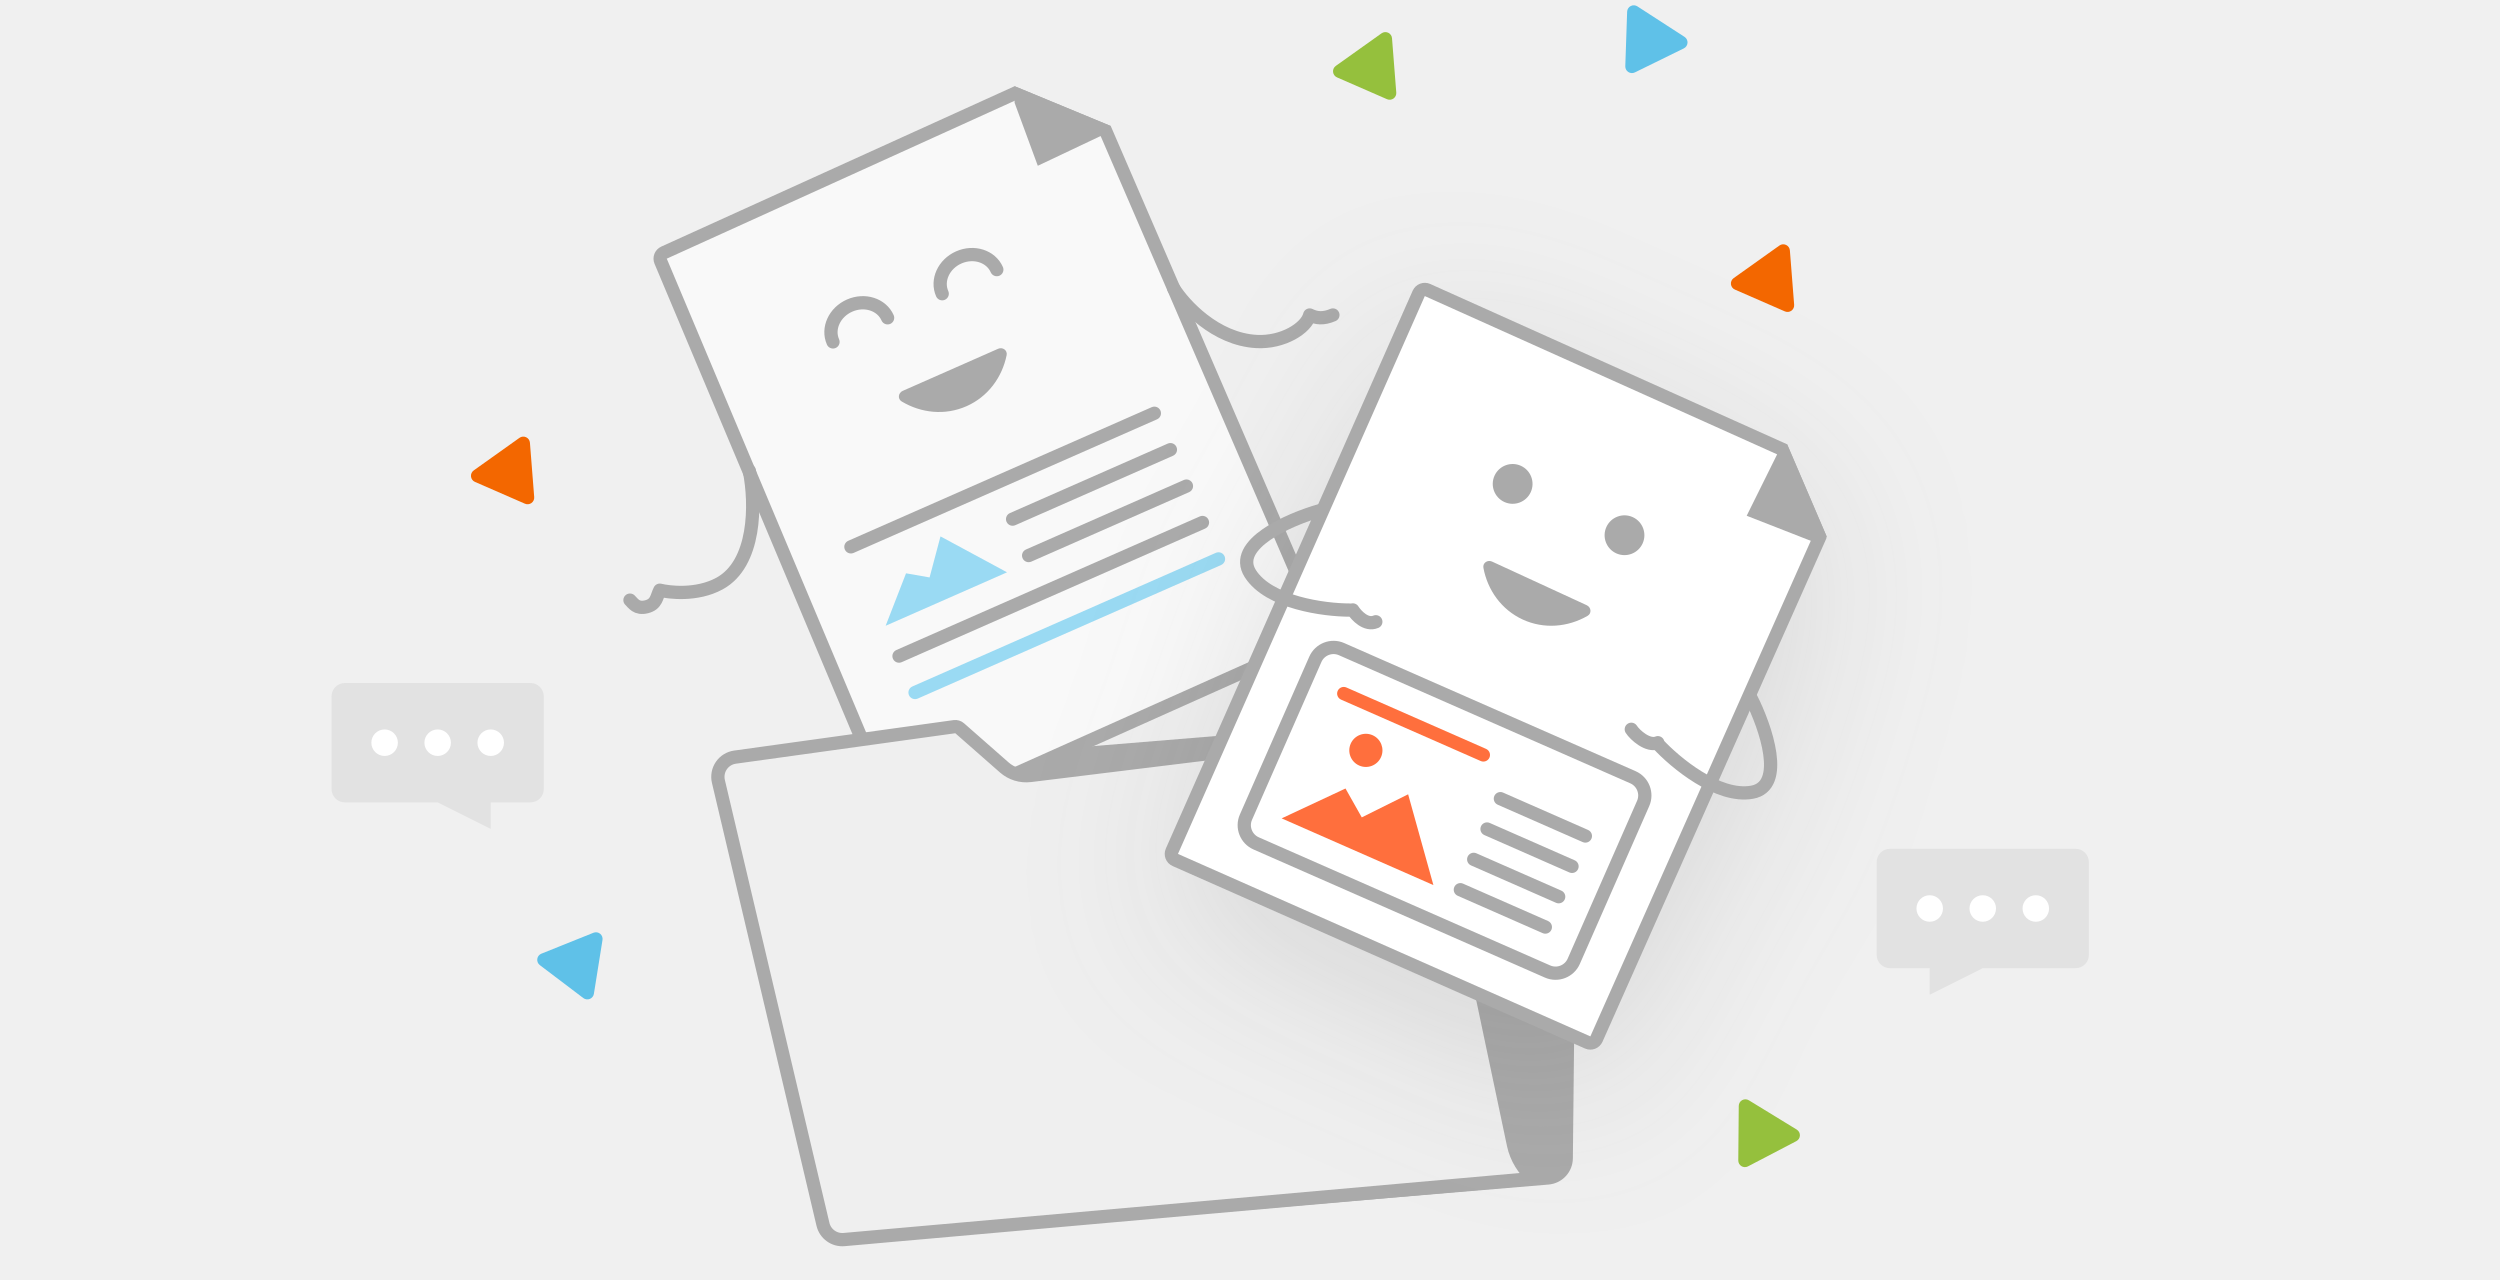
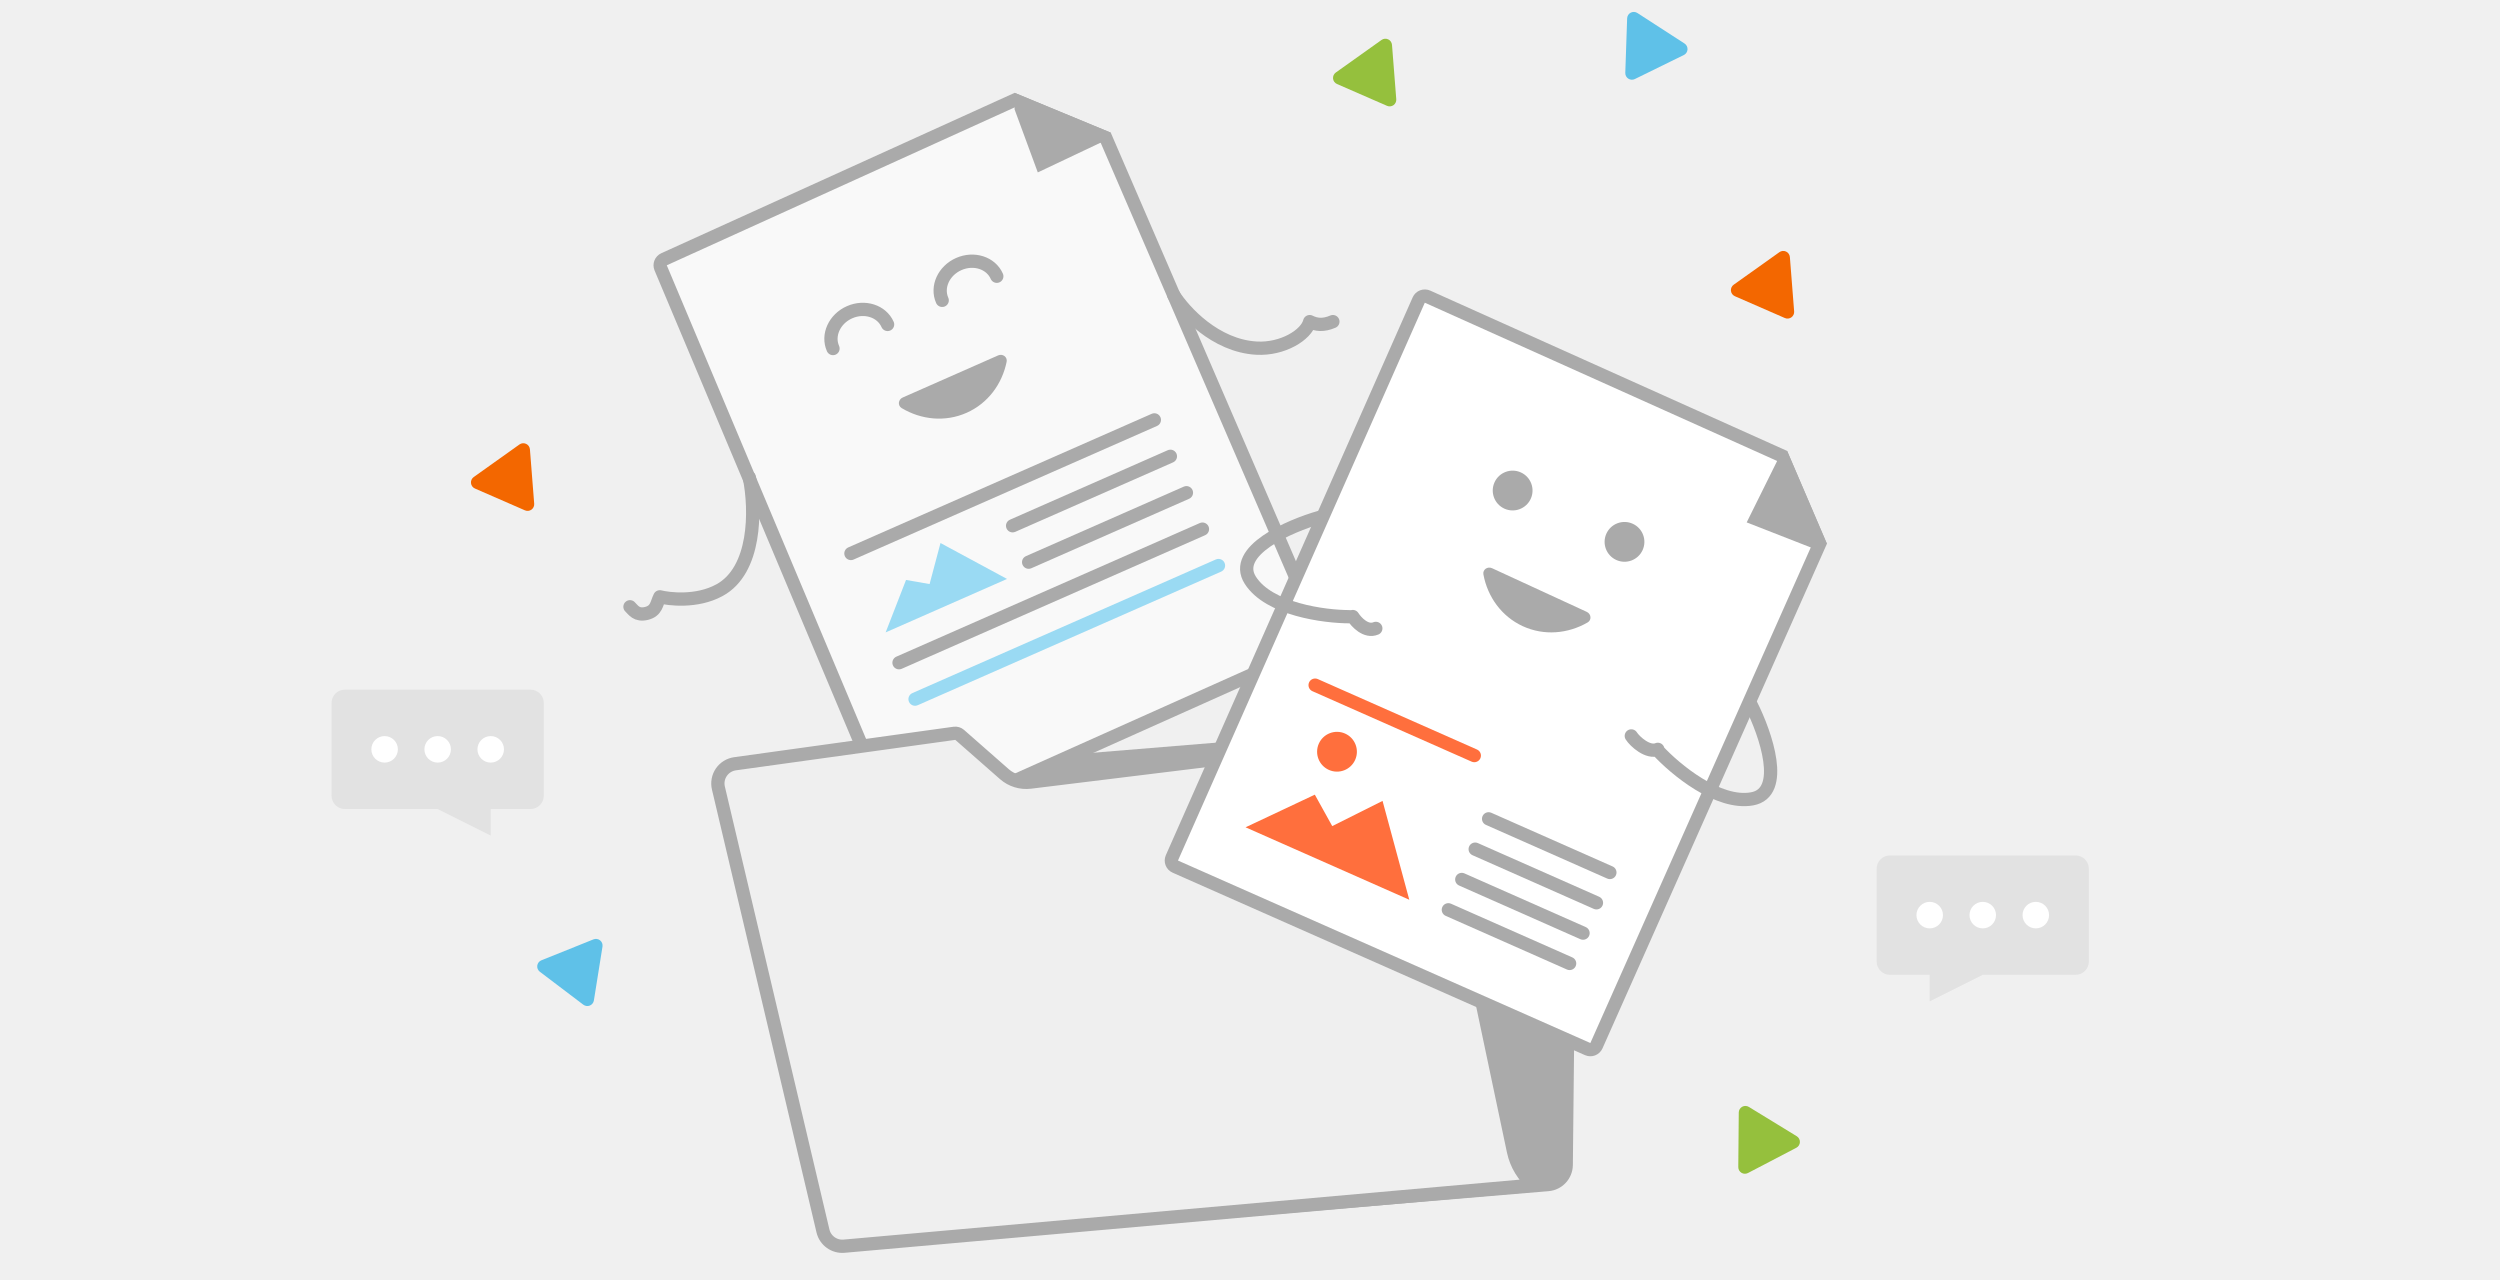
<svg xmlns="http://www.w3.org/2000/svg" width="377" height="193" viewBox="0 0 377 193" fill="none">
-   <g clip-path="url(#a)">
-     <path d="m136.732 114.821 101.164-8.306-.707 68.17a4 4 0 0 1-3.666 3.945l-97.64 8.186.849-71.995Z" fill="#AAA" />
-     <path d="m166.743 19.769 32.492 75.203a.998.998 0 0 1-.509 1.31l-62.312 27.9a.999.999 0 0 1-1.33-.524L99.627 39.394a1 1 0 0 1 .508-1.299l52.883-24.005 13.725 5.679Z" fill="#F9F9F9" stroke="#AAA" stroke-width="2" />
-     <path d="M113 71c1 5 1 14-4.5 17-3.459 1.886-7.667 1.333-9 1M95 90.5c.486.455.965 1.383 2.5 1 1.533-.384 1.5-1.5 2-2.5m77.501-45.5c1.522 2.413 6.244 7.663 12.5 8 3.934.212 7.5-2 8-4m3.5 0c-1.455.62-2.498.495-3.5 0" stroke="#AAA" stroke-width="2" stroke-linecap="round" />
-     <rect x="127" y="81.954" width="52" height="2" rx="1" transform="rotate(-23.764 127 81.954)" fill="#AAA" />
-     <rect x="151.383" y="77.774" width="28" height="2" rx="1" transform="rotate(-23.764 151.383 77.774)" fill="#AAA" />
-     <rect x="153.801" y="83.266" width="28" height="2" rx="1" transform="rotate(-23.764 153.801 83.266)" fill="#AAA" />
-     <rect x="134.254" y="98.428" width="52" height="2" rx="1" transform="rotate(-23.764 134.254 98.428)" fill="#AAA" />
-     <rect x="136.672" y="103.919" width="52" height="2" rx="1" transform="rotate(-23.764 136.672 103.919)" fill="#9ADAF3" />
-     <path d="m136.63 86.455-3.074 7.91 18.305-8.06-10.034-5.416-1.646 6.188-3.551-.622Z" fill="#9ADAF3" />
-     <path d="M133.849 47.926c-.892-2.021-3.458-2.846-5.732-1.843-2.274 1.004-3.394 3.455-2.502 5.476m24.703-10.9c-.892-2.021-3.459-2.846-5.732-1.843-2.274 1.003-3.394 3.455-2.502 5.476" stroke="#AAA" stroke-width="2" stroke-linecap="round" />
-     <path d="M135.975 60.543c2.938 1.757 6.537 2.142 9.77.715 3.232-1.426 5.374-4.344 6.056-7.699.149-.733-.603-1.265-1.288-.963l-14.381 6.346c-.685.303-.8 1.216-.157 1.6ZM153 13l14.5 6-1.5 1.5-9.5 4.5-3.5-9.5V13Z" fill="#AAA" />
-     <path d="M228.228 172.603a9 9 0 0 0 3.096 5.099l-104.038 9.224a2.998 2.998 0 0 1-3.184-2.299l-15.767-66.791a3 3 0 0 1 2.507-3.661l33.08-4.592a.998.998 0 0 1 .797.239l6.735 5.915a5 5 0 0 0 3.909 1.206l56.85-6.982a3 3 0 0 1 3.301 2.359l12.714 60.283Z" fill="#EFEFEF" stroke="#AAA" stroke-width="2" />
-     <g filter="url(#b)">
-       <path d="m274.409 80.993-33.669 75.7a1 1 0 0 1-1.318.509l-62.188-27.517a1.001 1.001 0 0 1-.51-1.32l37.222-84.121a1.001 1.001 0 0 1 1.325-.508l53.464 24.016 5.674 13.24Z" fill="#fff" stroke="#AAA" stroke-width="2" />
-       <path d="m202.9 118.905-9.628 4.506 22.885 10.062-3.811-13.692-6.992 3.48-2.454-4.356Z" fill="#FF6F3D" />
-       <rect x="199.561" y="96.682" width="54" height="32" rx="3" transform="rotate(23.734 199.561 96.682)" stroke="#AAA" stroke-width="2" />
-       <circle cx="205.974" cy="113.156" r="2.5" transform="rotate(23.734 205.974 113.156)" fill="#FF6F3D" />
-       <rect x="202.125" y="103.271" width="25" height="2" rx="1" transform="rotate(23.734 202.125 103.271)" fill="#FF6F3D" />
-       <rect x="225.746" y="119.119" width="16" height="2" rx="1" transform="rotate(23.734 225.746 119.119)" fill="#AAA" />
-       <rect x="223.732" y="123.696" width="16" height="2" rx="1" transform="rotate(23.734 223.732 123.696)" fill="#AAA" />
-       <rect x="221.721" y="128.273" width="16" height="2" rx="1" transform="rotate(23.734 221.721 128.273)" fill="#AAA" />
-       <rect x="219.709" y="132.85" width="16" height="2" rx="1" transform="rotate(23.734 219.709 132.85)" fill="#AAA" />
-       <path d="M223.698 85.629c.627 3.365 2.722 6.318 5.93 7.797 3.208 1.478 6.814 1.152 9.78-.557.649-.374.549-1.29-.131-1.603l-14.275-6.58c-.68-.313-1.441.207-1.304.943ZM269.5 67l6 14-2.31.605-9.79-3.828L268 68.5l1.5-1.5Z" fill="#AAA" />
-       <circle cx="228.106" cy="72.973" r="3" transform="rotate(24.478 228.106 72.973)" fill="#AAA" />
-       <circle cx="244.974" cy="80.713" r="3" transform="rotate(24.478 244.974 80.713)" fill="#AAA" />
-       <path d="M199.047 77c-4.667 1.333-13.3 5.1-10.5 9.5 2.8 4.4 11.166 5.5 15 5.5m.453-.023c.544.855 2 2.41 3.473 1.785m56.603 11.546c2.184 4.334 5.27 13.233.137 14.159-5.133.925-11.614-4.479-14.213-7.296m-4-2.194c.544.855 2.527 2.648 4 2.023" stroke="#AAA" stroke-width="2" stroke-linecap="round" />
-     </g>
-     <path d="M270.558 45.965a1 1 0 0 1-1.397.994l-7.542-3.291a1 1 0 0 1-.18-1.731l6.898-4.912a1 1 0 0 1 1.577.736l.644 8.204Zm-190 29a1 1 0 0 1-1.397.994l-7.542-3.291a1 1 0 0 1-.18-1.731l6.898-4.912a1 1 0 0 1 1.576.736l.645 8.204Z" fill="#F36700" />
-     <path d="M263.594 175.89a.999.999 0 0 1-1.462-.895l.072-8.229a1 1 0 0 1 1.522-.844l7.223 4.421a1 1 0 0 1-.06 1.739l-7.295 3.808ZM210.558 13.965a1 1 0 0 1-1.397.994l-7.542-3.291a1 1 0 0 1-.18-1.731l6.898-4.912a1 1 0 0 1 1.577.736l.644 8.204Z" fill="#95C03D" />
-     <path d="M246.534 10.921a1 1 0 0 1-1.44-.931l.278-8.225a1 1 0 0 1 1.543-.806l7.109 4.6a1 1 0 0 1-.102 1.737l-7.388 3.625ZM89.559 149.87a1 1 0 0 1-1.592.639l-6.559-4.969a1 1 0 0 1 .231-1.725l7.858-3.157a1 1 0 0 1 1.36 1.086l-1.298 8.126Z" fill="#5FC1E8" />
-     <path d="M50 105a2 2 0 0 1 2-2h28a2 2 0 0 1 2 2v14a2 2 0 0 1-2 2h-6v4l-8-4H52a2 2 0 0 1-2-2v-14Z" fill="#E2E2E2" />
-     <circle cx="58" cy="112" r="2" fill="#fff" />
-     <circle cx="66" cy="112" r="2" fill="#fff" />
-     <circle cx="74" cy="112" r="2" fill="#fff" />
-     <path d="M315 130a2 2 0 0 0-2-2h-28a2 2 0 0 0-2 2v14a2 2 0 0 0 2 2h6v4l8-4h14a2 2 0 0 0 2-2v-14Z" fill="#E2E2E2" />
-     <circle cx="2" cy="2" r="2" transform="matrix(-1 0 0 1 309 135)" fill="#fff" />
-     <circle cx="2" cy="2" r="2" transform="matrix(-1 0 0 1 301 135)" fill="#fff" />
-     <circle cx="2" cy="2" r="2" transform="matrix(-1 0 0 1 293 135)" fill="#fff" />
-   </g>
-   <defs>
-     <clipPath id="a">
-       <path fill="#fff" d="M0 0h377v193H0z" />
-     </clipPath>
-     <filter id="b" x="150.639" y="24.648" width="149.861" height="165.64" filterUnits="userSpaceOnUse" color-interpolation-filters="sRGB">
-       <feFlood flood-opacity="0" result="BackgroundImageFix" />
-       <feColorMatrix in="SourceAlpha" values="0 0 0 0 0 0 0 0 0 0 0 0 0 0 0 0 0 0 127 0" result="hardAlpha" />
-       <feOffset dy="7" />
-       <feGaussianBlur stdDeviation="12.5" />
-       <feColorMatrix values="0 0 0 0 0.333 0 0 0 0 0.333 0 0 0 0 0.333 0 0 0 0.15 0" />
-       <feBlend in2="BackgroundImageFix" result="effect1_dropShadow_1769_9012" />
-       <feBlend in="SourceGraphic" in2="effect1_dropShadow_1769_9012" result="shape" />
-     </filter>
-   </defs>
+   <path d="m136.731 115.821 101.164-8.306-.707 68.17a4 4 0 0 1-3.666 3.944l-97.64 8.187.849-71.995Z" fill="#AAA" />
+   <path d="M99.628 40.394a1 1 0 0 1 .508-1.298l52.883-24.006 13.725 5.679 32.492 75.203a1 1 0 0 1-.509 1.31l-62.312 27.901a1 1 0 0 1-1.33-.525L99.628 40.394Z" fill="#F9F9F9" stroke="#AAA" stroke-width="2" />
+   <path d="M113 72c1 5 1 14-4.5 17-3.459 1.886-7.667 1.333-9 1M95 91.5c.487.455.966 1.383 2.5 1s1.5-1.5 2-2.5M177 44.5c1.522 2.413 6.244 7.663 12.5 8 3.934.212 7.5-2 8-4m3.5 0c-1.455.62-2.498.495-3.5 0" stroke="#AAA" stroke-width="2" stroke-linecap="round" />
+   <rect x="127" y="82.954" width="52" height="2" rx="1" transform="rotate(-23.764 127 82.954)" fill="#AAA" />
+   <rect x="151.383" y="78.774" width="28" height="2" rx="1" transform="rotate(-23.764 151.383 78.774)" fill="#AAA" />
+   <rect x="153.801" y="84.266" width="28" height="2" rx="1" transform="rotate(-23.764 153.801 84.266)" fill="#AAA" />
+   <rect x="134.253" y="99.428" width="52" height="2" rx="1" transform="rotate(-23.764 134.253 99.428)" fill="#AAA" />
+   <rect x="136.671" y="104.919" width="52" height="2" rx="1" transform="rotate(-23.764 136.671 104.919)" fill="#9ADAF3" />
+   <path d="m136.63 87.455-3.074 7.91 18.305-8.06-10.034-5.416-1.646 6.188-3.551-.622Z" fill="#9ADAF3" />
+   <path d="M133.849 48.926c-.892-2.02-3.458-2.846-5.732-1.842-2.274 1.003-3.394 3.455-2.502 5.476m24.702-10.9c-.892-2.022-3.459-2.847-5.732-1.843-2.274 1.003-3.394 3.455-2.502 5.476" stroke="#AAA" stroke-width="2" stroke-linecap="round" />
+   <path d="M135.974 61.543c2.938 1.758 6.537 2.142 9.77.716 3.232-1.426 5.374-4.345 6.056-7.7.149-.733-.603-1.265-1.288-.962l-14.381 6.346c-.685.302-.799 1.216-.157 1.6ZM153 14l14.5 6-1.5 1.5-9.5 4.5-3.5-9.5V14Z" fill="#AAA" />
+   <path d="M108.335 118.836a3 3 0 0 1 2.507-3.661l33.08-4.592a.998.998 0 0 1 .797.239l6.735 5.915a5 5 0 0 0 3.909 1.206l56.85-6.982a3 3 0 0 1 3.301 2.359l12.714 60.283a9.004 9.004 0 0 0 3.096 5.099l-104.038 9.224a2.998 2.998 0 0 1-3.184-2.299l-15.767-66.791Z" fill="#EFEFEF" stroke="#AAA" stroke-width="2" />
+   <path d="M213.946 45.244a1.001 1.001 0 0 1 1.325-.508l53.464 24.016 5.674 13.24-33.669 75.701a1 1 0 0 1-1.318.509l-62.188-27.517a1.001 1.001 0 0 1-.51-1.32l37.222-84.121Z" fill="#fff" stroke="#AAA" stroke-width="2" />
+   <path d="m198.275 119.835-10.445 4.922 24.69 10.925-4.032-14.906-7.587 3.8-2.626-4.741Z" fill="#FF6F3D" />
+   <circle cx="201.619" cy="113.362" r="3" transform="rotate(23.87 201.619 113.362)" fill="#FF6F3D" />
+   <rect x="197.81" y="102" width="28.252" height="2" rx="1" transform="rotate(23.87 197.81 102)" fill="#FF6F3D" />
+   <rect x="223.972" y="122.16" width="22" height="2" rx="1" transform="rotate(23.87 223.972 122.16)" fill="#AAA" />
+   <rect x="221.948" y="126.732" width="22" height="2" rx="1" transform="rotate(23.87 221.948 126.732)" fill="#AAA" />
+   <rect x="219.925" y="131.304" width="22" height="2" rx="1" transform="rotate(23.87 219.925 131.304)" fill="#AAA" />
+   <rect x="217.901" y="135.877" width="22" height="2" rx="1" transform="rotate(23.87 217.901 135.877)" fill="#AAA" />
+   <path d="M223.698 86.629c.627 3.365 2.722 6.318 5.93 7.797 3.208 1.478 6.814 1.152 9.78-.557.649-.374.549-1.29-.131-1.603l-14.275-6.58c-.68-.313-1.441.207-1.304.943ZM269.5 68l6 14-2.31.605-9.79-3.828L268 69.5l1.5-1.5Z" fill="#AAA" />
+   <circle cx="228.106" cy="73.973" r="3" transform="rotate(24.478 228.106 73.973)" fill="#AAA" />
+   <circle cx="244.974" cy="81.713" r="3" transform="rotate(24.478 244.974 81.713)" fill="#AAA" />
+   <path d="M199.047 78c-4.667 1.333-13.3 5.1-10.5 9.5 2.8 4.4 11.166 5.5 15 5.5m.453-.024c.544.856 2 2.41 3.473 1.786m56.603 11.546c2.184 4.334 5.27 13.233.137 14.159-5.133.925-11.614-4.479-14.213-7.296m-4-2.195c.544.856 2.527 2.649 4 2.024" stroke="#AAA" stroke-width="2" stroke-linecap="round" />
+   <path d="M270.557 46.965a1 1 0 0 1-1.397.994l-7.542-3.291a1 1 0 0 1-.18-1.731l6.898-4.912a1 1 0 0 1 1.577.736l.644 8.203Zm-190 29a1 1 0 0 1-1.397.994l-7.542-3.291a1 1 0 0 1-.18-1.731l6.897-4.912a1 1 0 0 1 1.578.736l.644 8.204Z" fill="#F36700" />
+   <path d="M263.595 176.89a.999.999 0 0 1-1.462-.895l.072-8.229a1 1 0 0 1 1.522-.844l7.223 4.421a1 1 0 0 1-.06 1.739l-7.295 3.808ZM210.557 14.964a1 1 0 0 1-1.397.995l-7.542-3.291a1 1 0 0 1-.18-1.731l6.898-4.912a1 1 0 0 1 1.577.736l.644 8.204Z" fill="#95C03D" />
+   <path d="M246.534 11.921a1 1 0 0 1-1.44-.931l.278-8.225a1 1 0 0 1 1.543-.806l7.109 4.6a1 1 0 0 1-.102 1.737l-7.388 3.625ZM89.558 150.87a1 1 0 0 1-1.592.639l-6.559-4.969a1 1 0 0 1 .231-1.725l7.858-3.157a1 1 0 0 1 1.36 1.086l-1.298 8.126Z" fill="#5FC1E8" />
+   <path d="M50 106a2 2 0 0 1 2-2h28a2 2 0 0 1 2 2v14a2 2 0 0 1-2 2h-6v4l-8-4H52a2 2 0 0 1-2-2v-14Z" fill="#E2E2E2" />
+   <circle cx="58" cy="113" r="2" fill="#fff" />
+   <circle cx="66" cy="113" r="2" fill="#fff" />
+   <circle cx="74" cy="113" r="2" fill="#fff" />
+   <path d="M315 131a2 2 0 0 0-2-2h-28a2 2 0 0 0-2 2v14a2 2 0 0 0 2 2h6v4l8-4h14a2 2 0 0 0 2-2v-14Z" fill="#E2E2E2" />
+   <circle cx="2" cy="2" r="2" transform="matrix(-1 0 0 1 309 136)" fill="#fff" />
+   <circle cx="2" cy="2" r="2" transform="matrix(-1 0 0 1 301 136)" fill="#fff" />
+   <circle cx="2" cy="2" r="2" transform="matrix(-1 0 0 1 293 136)" fill="#fff" />
</svg>
